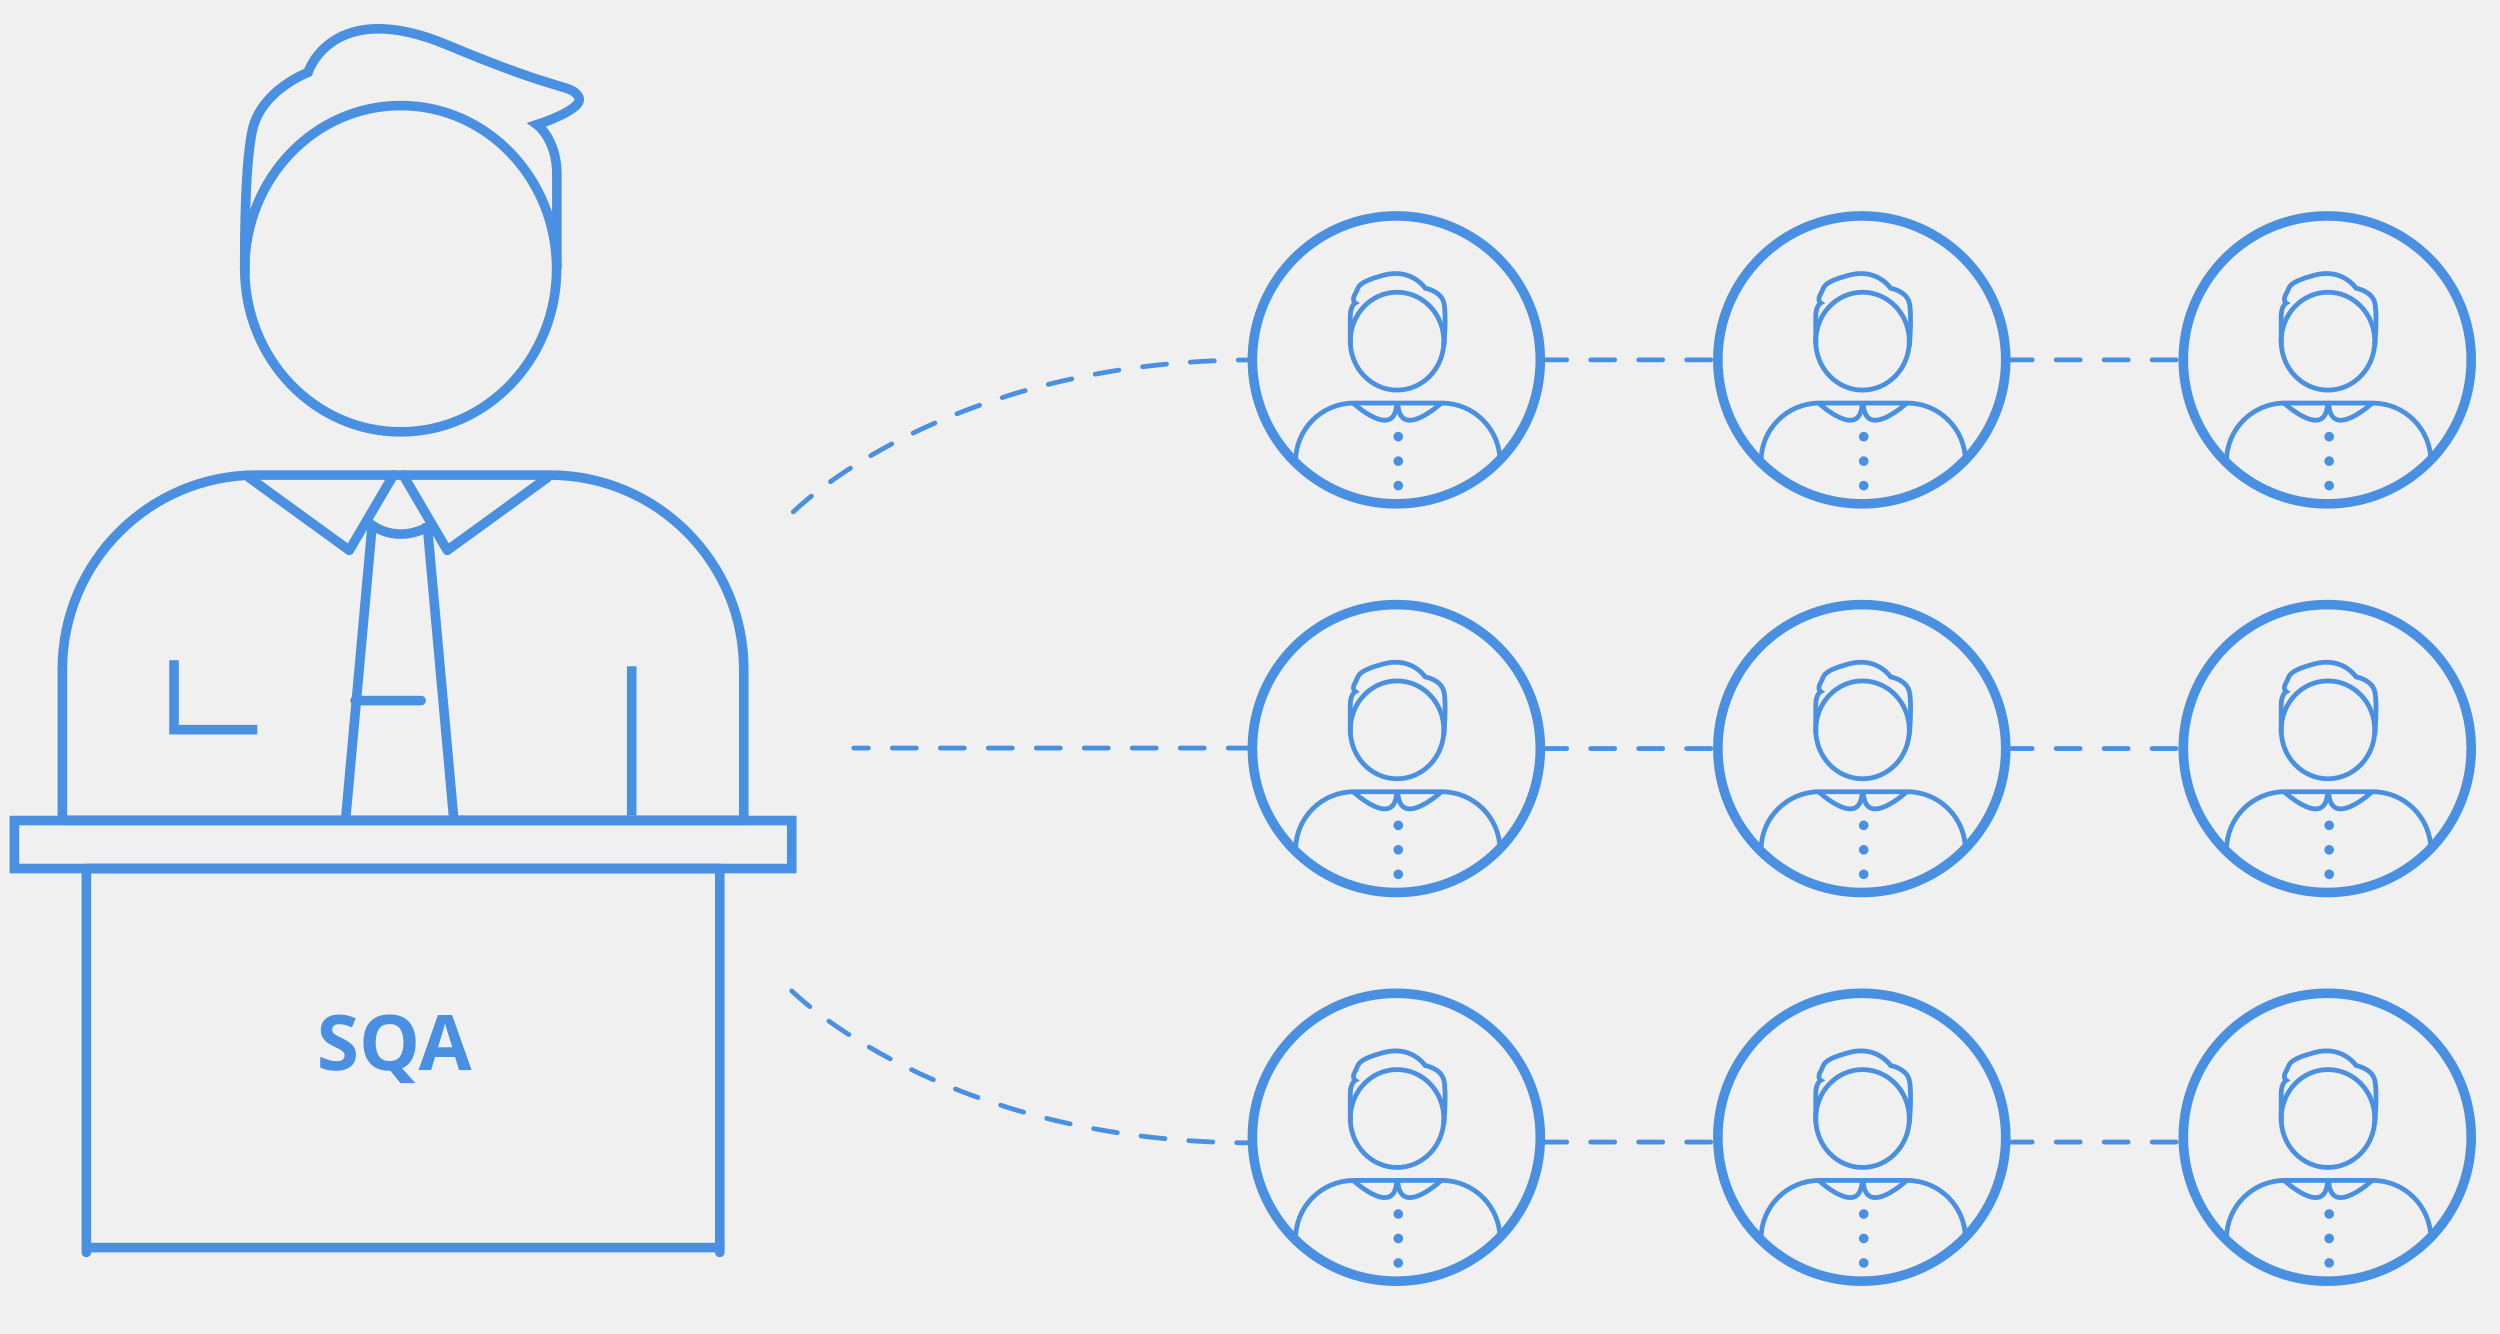
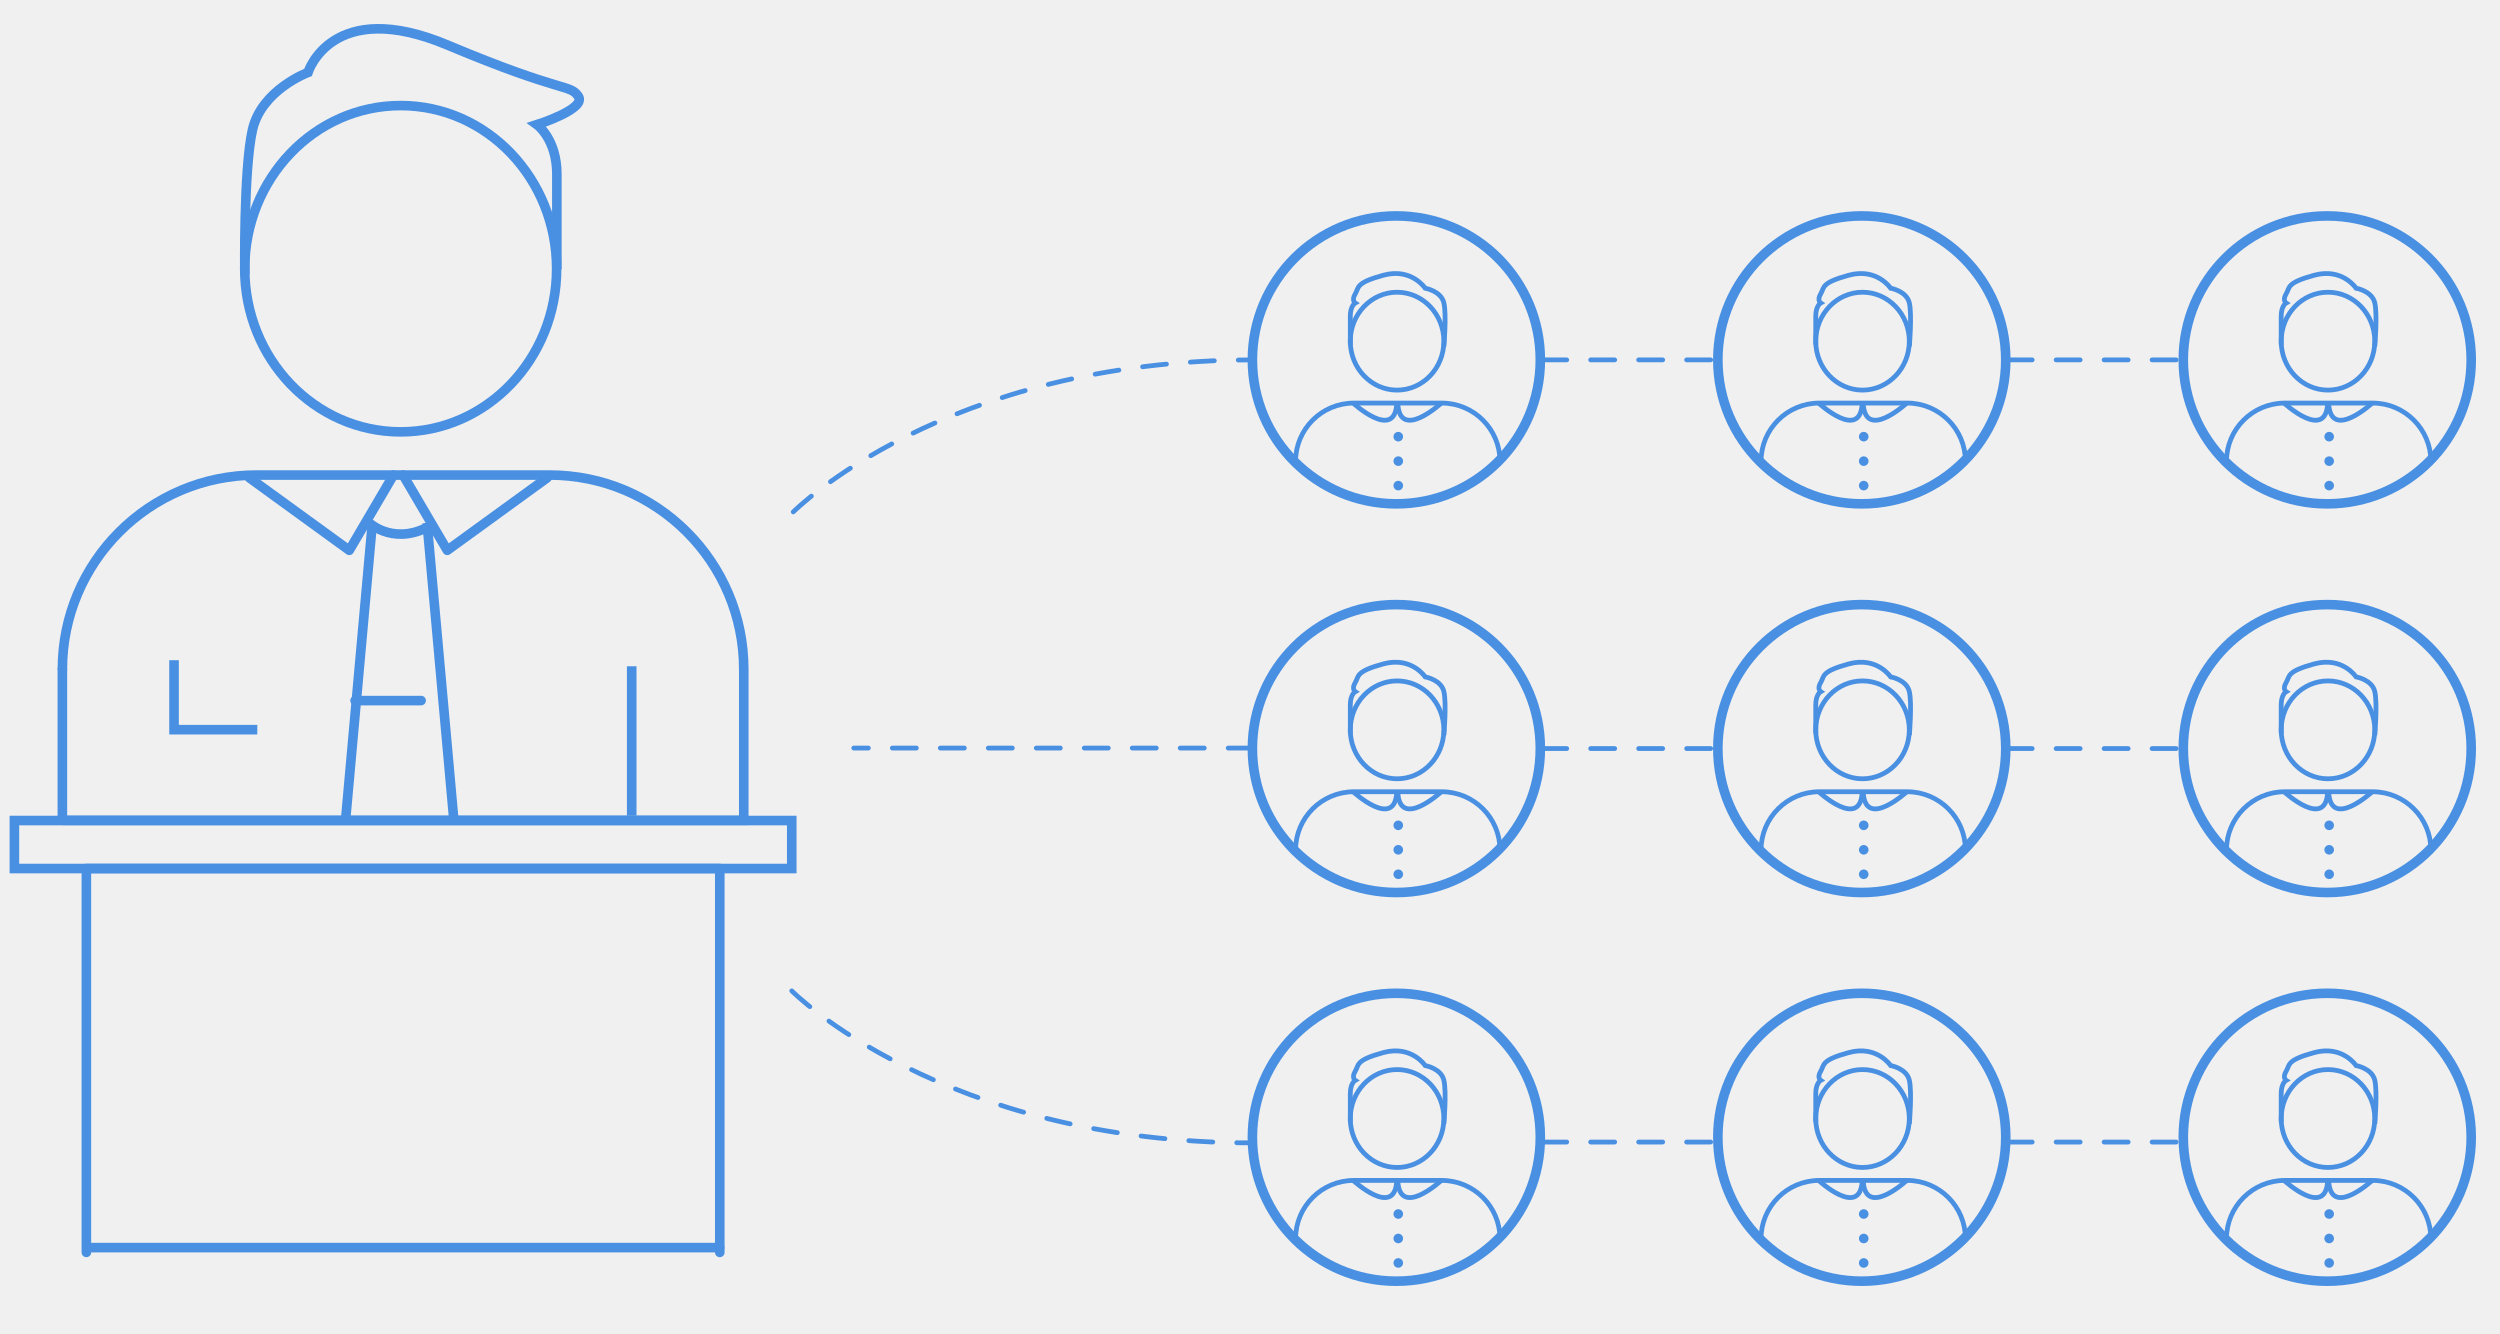
<svg xmlns="http://www.w3.org/2000/svg" xmlns:xlink="http://www.w3.org/1999/xlink" width="521px" height="278px" viewBox="0 0 521 278" version="1.1">
  <defs>
    <rect id="path-1" x="0" y="164" width="164" height="12" />
    <mask id="mask-2" maskContentUnits="userSpaceOnUse" maskUnits="objectBoundingBox" x="0" y="0" width="164" height="12" fill="white">
      <use xlink:href="#path-1" />
    </mask>
  </defs>
  <g id="WEB" stroke="none" stroke-width="1" fill="none" fill-rule="evenodd">
    <g id="Artboard-19">
      <g id="Icon-2" transform="translate(2, 6)">
        <ellipse id="Oval-46" stroke="#4990E2" stroke-width="2" cx="81.5" cy="50" rx="32.5" ry="34" />
        <path d="M11,133.5 C11,111.132 29.129,93 51.501,93 L112.499,93 C134.867,93 153,111.128 153,133.5 L153,164.961 L11.083,164.961" id="Rectangle-366" stroke="#4990E2" stroke-width="2" />
        <path d="M49.016,51.184 C49.016,51.184 48.729,29.393 50.613,21.055 C52.497,12.717 62.182,9.096 62.182,9.096 C62.182,9.096 67.108,-6.756 91.274,3.393 C115.44,13.541 116.733,11.462 118.52,14.074 C120.307,16.685 109.909,19.981 109.909,19.981 C109.909,19.981 114.049,22.968 114.049,30.3 C114.049,37.632 114.049,50.073 114.049,50.073" id="Path-893" stroke="#4990E2" stroke-width="2" />
        <polyline id="Path-894" stroke="#4990E2" stroke-width="2" stroke-linecap="round" stroke-linejoin="round" points="50 93.596 70.789 108.687 80 93" />
        <polyline id="Path-894-Copy" stroke="#4990E2" stroke-width="2" stroke-linecap="round" stroke-linejoin="round" transform="translate(97, 100.8434) scale(-1, 1) translate(-97, -100.8434) " points="82 93.596 102.789 108.687 112 93" />
        <path d="M75,103 C75,103 80.551,108.203 88.616,103" id="Path-1252" stroke="#4990E2" stroke-width="2" />
        <path d="M75.597,103 L70,165.085" id="Path-1254" stroke="#4990E2" stroke-width="2" />
        <path d="M87,103 L92.597,165.085" id="Path-1254-Copy" stroke="#4990E2" stroke-width="2" />
        <path d="M72,140 L85.759,140" id="Path-1256" stroke="#4990E2" stroke-width="2" stroke-linecap="round" stroke-linejoin="round" />
        <g id="Group-8-Copy-5" stroke-width="1" fill-rule="evenodd" transform="translate(453, 39)">
          <circle id="Oval-106" stroke="#4990E2" stroke-width="2" cx="30" cy="30" r="30" />
          <ellipse id="Oval-46-Copy-2" stroke="#4990E2" cx="30.15" cy="26.1" rx="9.75" ry="10.2" />
          <path d="M9,51.15 C9,44.44 14.439,39 21.15,39 L39.45,39 C46.16,39 51.6,44.438 51.6,51.15 L51.6,51.15" id="Rectangle-366-Copy-5" stroke="#4990E2" />
          <path d="M20.651,27.182 C20.651,27.182 20.086,20.644 20.651,18.143 C21.217,15.641 24.554,15.059 24.554,15.059 C24.554,15.059 27.407,10.757 33.271,12.357 C39.134,13.956 38.318,14.901 39.134,16.254 C39.951,17.607 39.134,18.143 39.134,18.143 C39.134,18.143 40.161,18.717 40.161,20.916 C40.161,23.116 40.161,26.848 40.161,26.848" id="Path-893-Copy-2" stroke="#4990E2" transform="translate(30.28067, 19.5908) scale(-1, 1) translate(-30.28067, -19.5908) " />
          <circle id="Oval-47-Copy-3" fill="#4990E2" cx="30.4" cy="46" r="1" />
          <g id="Group-4-Copy-4" transform="translate(29.4, 50.1)" fill="#4990E2">
            <circle id="Oval-47-Copy" cx="1" cy="1" r="1" />
          </g>
          <g id="Group-4-Copy-5" transform="translate(29.4, 55.2)" fill="#4990E2">
            <circle id="Oval-47-Copy" cx="1" cy="1" r="1" />
          </g>
          <path d="M21,39 C21,39 29.656,46.97 30.081,39.125" id="Path-1250" stroke="#4990E2" />
          <path d="M30.3,39 C30.3,39 38.956,46.97 39.381,39.125" id="Path-1250-Copy" stroke="#4990E2" transform="translate(34.84028, 40.78971) scale(-1, 1) translate(-34.84028, -40.78971) " />
        </g>
        <g id="Group-8-Copy-6" stroke-width="1" fill-rule="evenodd" transform="translate(453, 120)">
          <circle id="Oval-106" stroke="#4990E2" stroke-width="2" cx="30" cy="30" r="30" />
          <ellipse id="Oval-46-Copy-2" stroke="#4990E2" cx="30.15" cy="26.1" rx="9.75" ry="10.2" />
          <path d="M9,51.15 C9,44.44 14.439,39 21.15,39 L39.45,39 C46.16,39 51.6,44.438 51.6,51.15 L51.6,51.15" id="Rectangle-366-Copy-5" stroke="#4990E2" />
          <path d="M20.651,27.182 C20.651,27.182 20.086,20.644 20.651,18.143 C21.217,15.641 24.554,15.059 24.554,15.059 C24.554,15.059 27.407,10.757 33.271,12.357 C39.134,13.956 38.318,14.901 39.134,16.254 C39.951,17.607 39.134,18.143 39.134,18.143 C39.134,18.143 40.161,18.717 40.161,20.916 C40.161,23.116 40.161,26.848 40.161,26.848" id="Path-893-Copy-2" stroke="#4990E2" transform="translate(30.28067, 19.5908) scale(-1, 1) translate(-30.28067, -19.5908) " />
          <circle id="Oval-47-Copy-3" fill="#4990E2" cx="30.4" cy="46" r="1" />
          <g id="Group-4-Copy-4" transform="translate(29.4, 50.1)" fill="#4990E2">
            <circle id="Oval-47-Copy" cx="1" cy="1" r="1" />
          </g>
          <g id="Group-4-Copy-5" transform="translate(29.4, 55.2)" fill="#4990E2">
            <circle id="Oval-47-Copy" cx="1" cy="1" r="1" />
          </g>
          <path d="M21,39 C21,39 29.656,46.97 30.081,39.125" id="Path-1250" stroke="#4990E2" />
          <path d="M30.3,39 C30.3,39 38.956,46.97 39.381,39.125" id="Path-1250-Copy" stroke="#4990E2" transform="translate(34.84028, 40.78971) scale(-1, 1) translate(-34.84028, -40.78971) " />
        </g>
        <g id="Group-8-Copy-9" stroke-width="1" fill-rule="evenodd" transform="translate(453, 201)">
          <circle id="Oval-106" stroke="#4990E2" stroke-width="2" cx="30" cy="30" r="30" />
          <ellipse id="Oval-46-Copy-2" stroke="#4990E2" cx="30.15" cy="26.1" rx="9.75" ry="10.2" />
          <path d="M9,51.15 C9,44.44 14.439,39 21.15,39 L39.45,39 C46.16,39 51.6,44.438 51.6,51.15 L51.6,51.15" id="Rectangle-366-Copy-5" stroke="#4990E2" />
          <path d="M20.651,27.182 C20.651,27.182 20.086,20.644 20.651,18.143 C21.217,15.641 24.554,15.059 24.554,15.059 C24.554,15.059 27.407,10.757 33.271,12.357 C39.134,13.956 38.318,14.901 39.134,16.254 C39.951,17.607 39.134,18.143 39.134,18.143 C39.134,18.143 40.161,18.717 40.161,20.916 C40.161,23.116 40.161,26.848 40.161,26.848" id="Path-893-Copy-2" stroke="#4990E2" transform="translate(30.28067, 19.5908) scale(-1, 1) translate(-30.28067, -19.5908) " />
          <circle id="Oval-47-Copy-3" fill="#4990E2" cx="30.4" cy="46" r="1" />
          <g id="Group-4-Copy-4" transform="translate(29.4, 50.1)" fill="#4990E2">
            <circle id="Oval-47-Copy" cx="1" cy="1" r="1" />
          </g>
          <g id="Group-4-Copy-5" transform="translate(29.4, 55.2)" fill="#4990E2">
            <circle id="Oval-47-Copy" cx="1" cy="1" r="1" />
          </g>
          <path d="M21,39 C21,39 29.656,46.97 30.081,39.125" id="Path-1250" stroke="#4990E2" />
          <path d="M30.3,39 C30.3,39 38.956,46.97 39.381,39.125" id="Path-1250-Copy" stroke="#4990E2" transform="translate(34.84028, 40.78971) scale(-1, 1) translate(-34.84028, -40.78971) " />
        </g>
        <g id="Group-8-Copy-3" stroke-width="1" fill-rule="evenodd" transform="translate(259, 39)">
          <circle id="Oval-106" stroke="#4990E2" stroke-width="2" cx="30" cy="30" r="30" />
          <ellipse id="Oval-46-Copy-2" stroke="#4990E2" cx="30.15" cy="26.1" rx="9.75" ry="10.2" />
          <path d="M9,51.15 C9,44.44 14.439,39 21.15,39 L39.45,39 C46.16,39 51.6,44.438 51.6,51.15 L51.6,51.15" id="Rectangle-366-Copy-5" stroke="#4990E2" />
          <path d="M20.651,27.182 C20.651,27.182 20.086,20.644 20.651,18.143 C21.217,15.641 24.554,15.059 24.554,15.059 C24.554,15.059 27.407,10.757 33.271,12.357 C39.134,13.956 38.318,14.901 39.134,16.254 C39.951,17.607 39.134,18.143 39.134,18.143 C39.134,18.143 40.161,18.717 40.161,20.916 C40.161,23.116 40.161,26.848 40.161,26.848" id="Path-893-Copy-2" stroke="#4990E2" transform="translate(30.28067, 19.5908) scale(-1, 1) translate(-30.28067, -19.5908) " />
          <circle id="Oval-47-Copy-3" fill="#4990E2" cx="30.4" cy="46" r="1" />
          <g id="Group-4-Copy-4" transform="translate(29.4, 50.1)" fill="#4990E2">
            <circle id="Oval-47-Copy" cx="1" cy="1" r="1" />
          </g>
          <g id="Group-4-Copy-5" transform="translate(29.4, 55.2)" fill="#4990E2">
            <circle id="Oval-47-Copy" cx="1" cy="1" r="1" />
          </g>
          <path d="M21,39 C21,39 29.656,46.97 30.081,39.125" id="Path-1250" stroke="#4990E2" />
          <path d="M30.3,39 C30.3,39 38.956,46.97 39.381,39.125" id="Path-1250-Copy" stroke="#4990E2" transform="translate(34.84028, 40.78971) scale(-1, 1) translate(-34.84028, -40.78971) " />
        </g>
        <g id="Group-8-Copy-7" stroke-width="1" fill-rule="evenodd" transform="translate(259, 120)">
          <circle id="Oval-106" stroke="#4990E2" stroke-width="2" cx="30" cy="30" r="30" />
          <ellipse id="Oval-46-Copy-2" stroke="#4990E2" cx="30.15" cy="26.1" rx="9.75" ry="10.2" />
          <path d="M9,51.15 C9,44.44 14.439,39 21.15,39 L39.45,39 C46.16,39 51.6,44.438 51.6,51.15 L51.6,51.15" id="Rectangle-366-Copy-5" stroke="#4990E2" />
          <path d="M20.651,27.182 C20.651,27.182 20.086,20.644 20.651,18.143 C21.217,15.641 24.554,15.059 24.554,15.059 C24.554,15.059 27.407,10.757 33.271,12.357 C39.134,13.956 38.318,14.901 39.134,16.254 C39.951,17.607 39.134,18.143 39.134,18.143 C39.134,18.143 40.161,18.717 40.161,20.916 C40.161,23.116 40.161,26.848 40.161,26.848" id="Path-893-Copy-2" stroke="#4990E2" transform="translate(30.28067, 19.5908) scale(-1, 1) translate(-30.28067, -19.5908) " />
          <circle id="Oval-47-Copy-3" fill="#4990E2" cx="30.4" cy="46" r="1" />
          <g id="Group-4-Copy-4" transform="translate(29.4, 50.1)" fill="#4990E2">
            <circle id="Oval-47-Copy" cx="1" cy="1" r="1" />
          </g>
          <g id="Group-4-Copy-5" transform="translate(29.4, 55.2)" fill="#4990E2">
            <circle id="Oval-47-Copy" cx="1" cy="1" r="1" />
          </g>
          <path d="M21,39 C21,39 29.656,46.97 30.081,39.125" id="Path-1250" stroke="#4990E2" />
          <path d="M30.3,39 C30.3,39 38.956,46.97 39.381,39.125" id="Path-1250-Copy" stroke="#4990E2" transform="translate(34.84028, 40.78971) scale(-1, 1) translate(-34.84028, -40.78971) " />
        </g>
        <g id="Group-8-Copy-10" stroke-width="1" fill-rule="evenodd" transform="translate(259, 201)">
          <circle id="Oval-106" stroke="#4990E2" stroke-width="2" cx="30" cy="30" r="30" />
          <ellipse id="Oval-46-Copy-2" stroke="#4990E2" cx="30.15" cy="26.1" rx="9.75" ry="10.2" />
          <path d="M9,51.15 C9,44.44 14.439,39 21.15,39 L39.45,39 C46.16,39 51.6,44.438 51.6,51.15 L51.6,51.15" id="Rectangle-366-Copy-5" stroke="#4990E2" />
          <path d="M20.651,27.182 C20.651,27.182 20.086,20.644 20.651,18.143 C21.217,15.641 24.554,15.059 24.554,15.059 C24.554,15.059 27.407,10.757 33.271,12.357 C39.134,13.956 38.318,14.901 39.134,16.254 C39.951,17.607 39.134,18.143 39.134,18.143 C39.134,18.143 40.161,18.717 40.161,20.916 C40.161,23.116 40.161,26.848 40.161,26.848" id="Path-893-Copy-2" stroke="#4990E2" transform="translate(30.28067, 19.5908) scale(-1, 1) translate(-30.28067, -19.5908) " />
          <circle id="Oval-47-Copy-3" fill="#4990E2" cx="30.4" cy="46" r="1" />
          <g id="Group-4-Copy-4" transform="translate(29.4, 50.1)" fill="#4990E2">
            <circle id="Oval-47-Copy" cx="1" cy="1" r="1" />
          </g>
          <g id="Group-4-Copy-5" transform="translate(29.4, 55.2)" fill="#4990E2">
            <circle id="Oval-47-Copy" cx="1" cy="1" r="1" />
          </g>
          <path d="M21,39 C21,39 29.656,46.97 30.081,39.125" id="Path-1250" stroke="#4990E2" />
          <path d="M30.3,39 C30.3,39 38.956,46.97 39.381,39.125" id="Path-1250-Copy" stroke="#4990E2" transform="translate(34.84028, 40.78971) scale(-1, 1) translate(-34.84028, -40.78971) " />
        </g>
        <g id="Group-8-Copy-4" stroke-width="1" fill-rule="evenodd" transform="translate(356, 39)">
          <circle id="Oval-106" stroke="#4990E2" stroke-width="2" cx="30" cy="30" r="30" />
          <ellipse id="Oval-46-Copy-2" stroke="#4990E2" cx="30.15" cy="26.1" rx="9.75" ry="10.2" />
          <path d="M9,51.15 C9,44.44 14.439,39 21.15,39 L39.45,39 C46.16,39 51.6,44.438 51.6,51.15 L51.6,51.15" id="Rectangle-366-Copy-5" stroke="#4990E2" />
          <path d="M20.651,27.182 C20.651,27.182 20.086,20.644 20.651,18.143 C21.217,15.641 24.554,15.059 24.554,15.059 C24.554,15.059 27.407,10.757 33.271,12.357 C39.134,13.956 38.318,14.901 39.134,16.254 C39.951,17.607 39.134,18.143 39.134,18.143 C39.134,18.143 40.161,18.717 40.161,20.916 C40.161,23.116 40.161,26.848 40.161,26.848" id="Path-893-Copy-2" stroke="#4990E2" transform="translate(30.28067, 19.5908) scale(-1, 1) translate(-30.28067, -19.5908) " />
          <circle id="Oval-47-Copy-3" fill="#4990E2" cx="30.4" cy="46" r="1" />
          <g id="Group-4-Copy-4" transform="translate(29.4, 50.1)" fill="#4990E2">
            <circle id="Oval-47-Copy" cx="1" cy="1" r="1" />
          </g>
          <g id="Group-4-Copy-5" transform="translate(29.4, 55.2)" fill="#4990E2">
            <circle id="Oval-47-Copy" cx="1" cy="1" r="1" />
          </g>
          <path d="M21,39 C21,39 29.656,46.97 30.081,39.125" id="Path-1250" stroke="#4990E2" />
          <path d="M30.3,39 C30.3,39 38.956,46.97 39.381,39.125" id="Path-1250-Copy" stroke="#4990E2" transform="translate(34.84028, 40.78971) scale(-1, 1) translate(-34.84028, -40.78971) " />
        </g>
        <g id="Group-8-Copy-8" stroke-width="1" fill-rule="evenodd" transform="translate(356, 120)">
          <circle id="Oval-106" stroke="#4990E2" stroke-width="2" cx="30" cy="30" r="30" />
          <ellipse id="Oval-46-Copy-2" stroke="#4990E2" cx="30.15" cy="26.1" rx="9.75" ry="10.2" />
          <path d="M9,51.15 C9,44.44 14.439,39 21.15,39 L39.45,39 C46.16,39 51.6,44.438 51.6,51.15 L51.6,51.15" id="Rectangle-366-Copy-5" stroke="#4990E2" />
          <path d="M20.651,27.182 C20.651,27.182 20.086,20.644 20.651,18.143 C21.217,15.641 24.554,15.059 24.554,15.059 C24.554,15.059 27.407,10.757 33.271,12.357 C39.134,13.956 38.318,14.901 39.134,16.254 C39.951,17.607 39.134,18.143 39.134,18.143 C39.134,18.143 40.161,18.717 40.161,20.916 C40.161,23.116 40.161,26.848 40.161,26.848" id="Path-893-Copy-2" stroke="#4990E2" transform="translate(30.28067, 19.5908) scale(-1, 1) translate(-30.28067, -19.5908) " />
          <circle id="Oval-47-Copy-3" fill="#4990E2" cx="30.4" cy="46" r="1" />
          <g id="Group-4-Copy-4" transform="translate(29.4, 50.1)" fill="#4990E2">
            <circle id="Oval-47-Copy" cx="1" cy="1" r="1" />
          </g>
          <g id="Group-4-Copy-5" transform="translate(29.4, 55.2)" fill="#4990E2">
            <circle id="Oval-47-Copy" cx="1" cy="1" r="1" />
          </g>
          <path d="M21,39 C21,39 29.656,46.97 30.081,39.125" id="Path-1250" stroke="#4990E2" />
          <path d="M30.3,39 C30.3,39 38.956,46.97 39.381,39.125" id="Path-1250-Copy" stroke="#4990E2" transform="translate(34.84028, 40.78971) scale(-1, 1) translate(-34.84028, -40.78971) " />
        </g>
        <g id="Group-8-Copy-11" stroke-width="1" fill-rule="evenodd" transform="translate(356, 201)">
          <circle id="Oval-106" stroke="#4990E2" stroke-width="2" cx="30" cy="30" r="30" />
          <ellipse id="Oval-46-Copy-2" stroke="#4990E2" cx="30.15" cy="26.1" rx="9.75" ry="10.2" />
          <path d="M9,51.15 C9,44.44 14.439,39 21.15,39 L39.45,39 C46.16,39 51.6,44.438 51.6,51.15 L51.6,51.15" id="Rectangle-366-Copy-5" stroke="#4990E2" />
          <path d="M20.651,27.182 C20.651,27.182 20.086,20.644 20.651,18.143 C21.217,15.641 24.554,15.059 24.554,15.059 C24.554,15.059 27.407,10.757 33.271,12.357 C39.134,13.956 38.318,14.901 39.134,16.254 C39.951,17.607 39.134,18.143 39.134,18.143 C39.134,18.143 40.161,18.717 40.161,20.916 C40.161,23.116 40.161,26.848 40.161,26.848" id="Path-893-Copy-2" stroke="#4990E2" transform="translate(30.28067, 19.5908) scale(-1, 1) translate(-30.28067, -19.5908) " />
          <circle id="Oval-47-Copy-3" fill="#4990E2" cx="30.4" cy="46" r="1" />
          <g id="Group-4-Copy-4" transform="translate(29.4, 50.1)" fill="#4990E2">
            <circle id="Oval-47-Copy" cx="1" cy="1" r="1" />
          </g>
          <g id="Group-4-Copy-5" transform="translate(29.4, 55.2)" fill="#4990E2">
            <circle id="Oval-47-Copy" cx="1" cy="1" r="1" />
          </g>
          <path d="M21,39 C21,39 29.656,46.97 30.081,39.125" id="Path-1250" stroke="#4990E2" />
          <path d="M30.3,39 C30.3,39 38.956,46.97 39.381,39.125" id="Path-1250-Copy" stroke="#4990E2" transform="translate(34.84028, 40.78971) scale(-1, 1) translate(-34.84028, -40.78971) " />
        </g>
        <path d="M163.32,100.68 C163.32,100.68 194.668,69.004 259.402,69.004" id="Path-1761" stroke="#4990E2" stroke-width="1" stroke-linecap="round" stroke-linejoin="round" stroke-dasharray="5" />
        <path d="M163,232.176 C163,232.176 194.348,200.5 259.082,200.5" id="Path-1761-Copy" stroke="#4990E2" stroke-width="1" stroke-linecap="round" stroke-linejoin="round" stroke-dasharray="5" transform="translate(211.041, 216.3379) scale(1, -1) translate(-211.041, -216.3379) " />
        <path d="M258.965,149.898 L175.93,149.898" id="Path-1762" stroke="#4990E2" stroke-width="1" stroke-linecap="round" stroke-linejoin="round" stroke-dasharray="5" />
        <path d="M354.5,150 L319,150" id="Path-1762-Copy" stroke="#4990E2" stroke-width="1" stroke-linecap="round" stroke-linejoin="round" stroke-dasharray="5" />
        <path d="M354.5,69 L319,69" id="Path-1762-Copy-3" stroke="#4990E2" stroke-width="1" stroke-linecap="round" stroke-linejoin="round" stroke-dasharray="5" />
        <path d="M354.5,232 L319,232" id="Path-1762-Copy-5" stroke="#4990E2" stroke-width="1" stroke-linecap="round" stroke-linejoin="round" stroke-dasharray="5" />
        <path d="M451.5,150 L416,150" id="Path-1762-Copy-2" stroke="#4990E2" stroke-width="1" stroke-linecap="round" stroke-linejoin="round" stroke-dasharray="5" />
        <path d="M451.5,69 L416,69" id="Path-1762-Copy-4" stroke="#4990E2" stroke-width="1" stroke-linecap="round" stroke-linejoin="round" stroke-dasharray="5" />
        <path d="M451.5,232 L416,232" id="Path-1762-Copy-6" stroke="#4990E2" stroke-width="1" stroke-linecap="round" stroke-linejoin="round" stroke-dasharray="5" />
        <use id="Rectangle-309" stroke="#4990E2" mask="url(#mask-2)" stroke-width="4" xlink:href="#path-1" />
        <path d="M11,133.209 L11,164.135" id="Path-1769" stroke="#4990E2" stroke-width="2" />
        <polyline id="Rectangle-310" stroke="#4990E2" stroke-width="2" stroke-linecap="round" stroke-linejoin="round" points="16 255 16 175 16 175 148 175 148 255" />
-         <text id="Type-something" font-family="Multicolore, Multicolore " font-size="16" font-weight="bold" fill="#4990E2">
-           <tspan x="64" y="217">SQA</tspan>
-         </text>
        <path d="M16.5,254 L147.976,254" id="Path-1785" stroke="#4A90E2" stroke-width="2" stroke-linecap="round" stroke-linejoin="round" />
        <polyline id="Path-1667" stroke="#4990E2" stroke-width="2" points="34.271 131.586 34.271 146.064 51.618 146.064" />
        <path d="M129.648,132.85 L129.648,163.994" id="Path-1668" stroke="#4990E2" stroke-width="2" />
      </g>
    </g>
  </g>
</svg>
